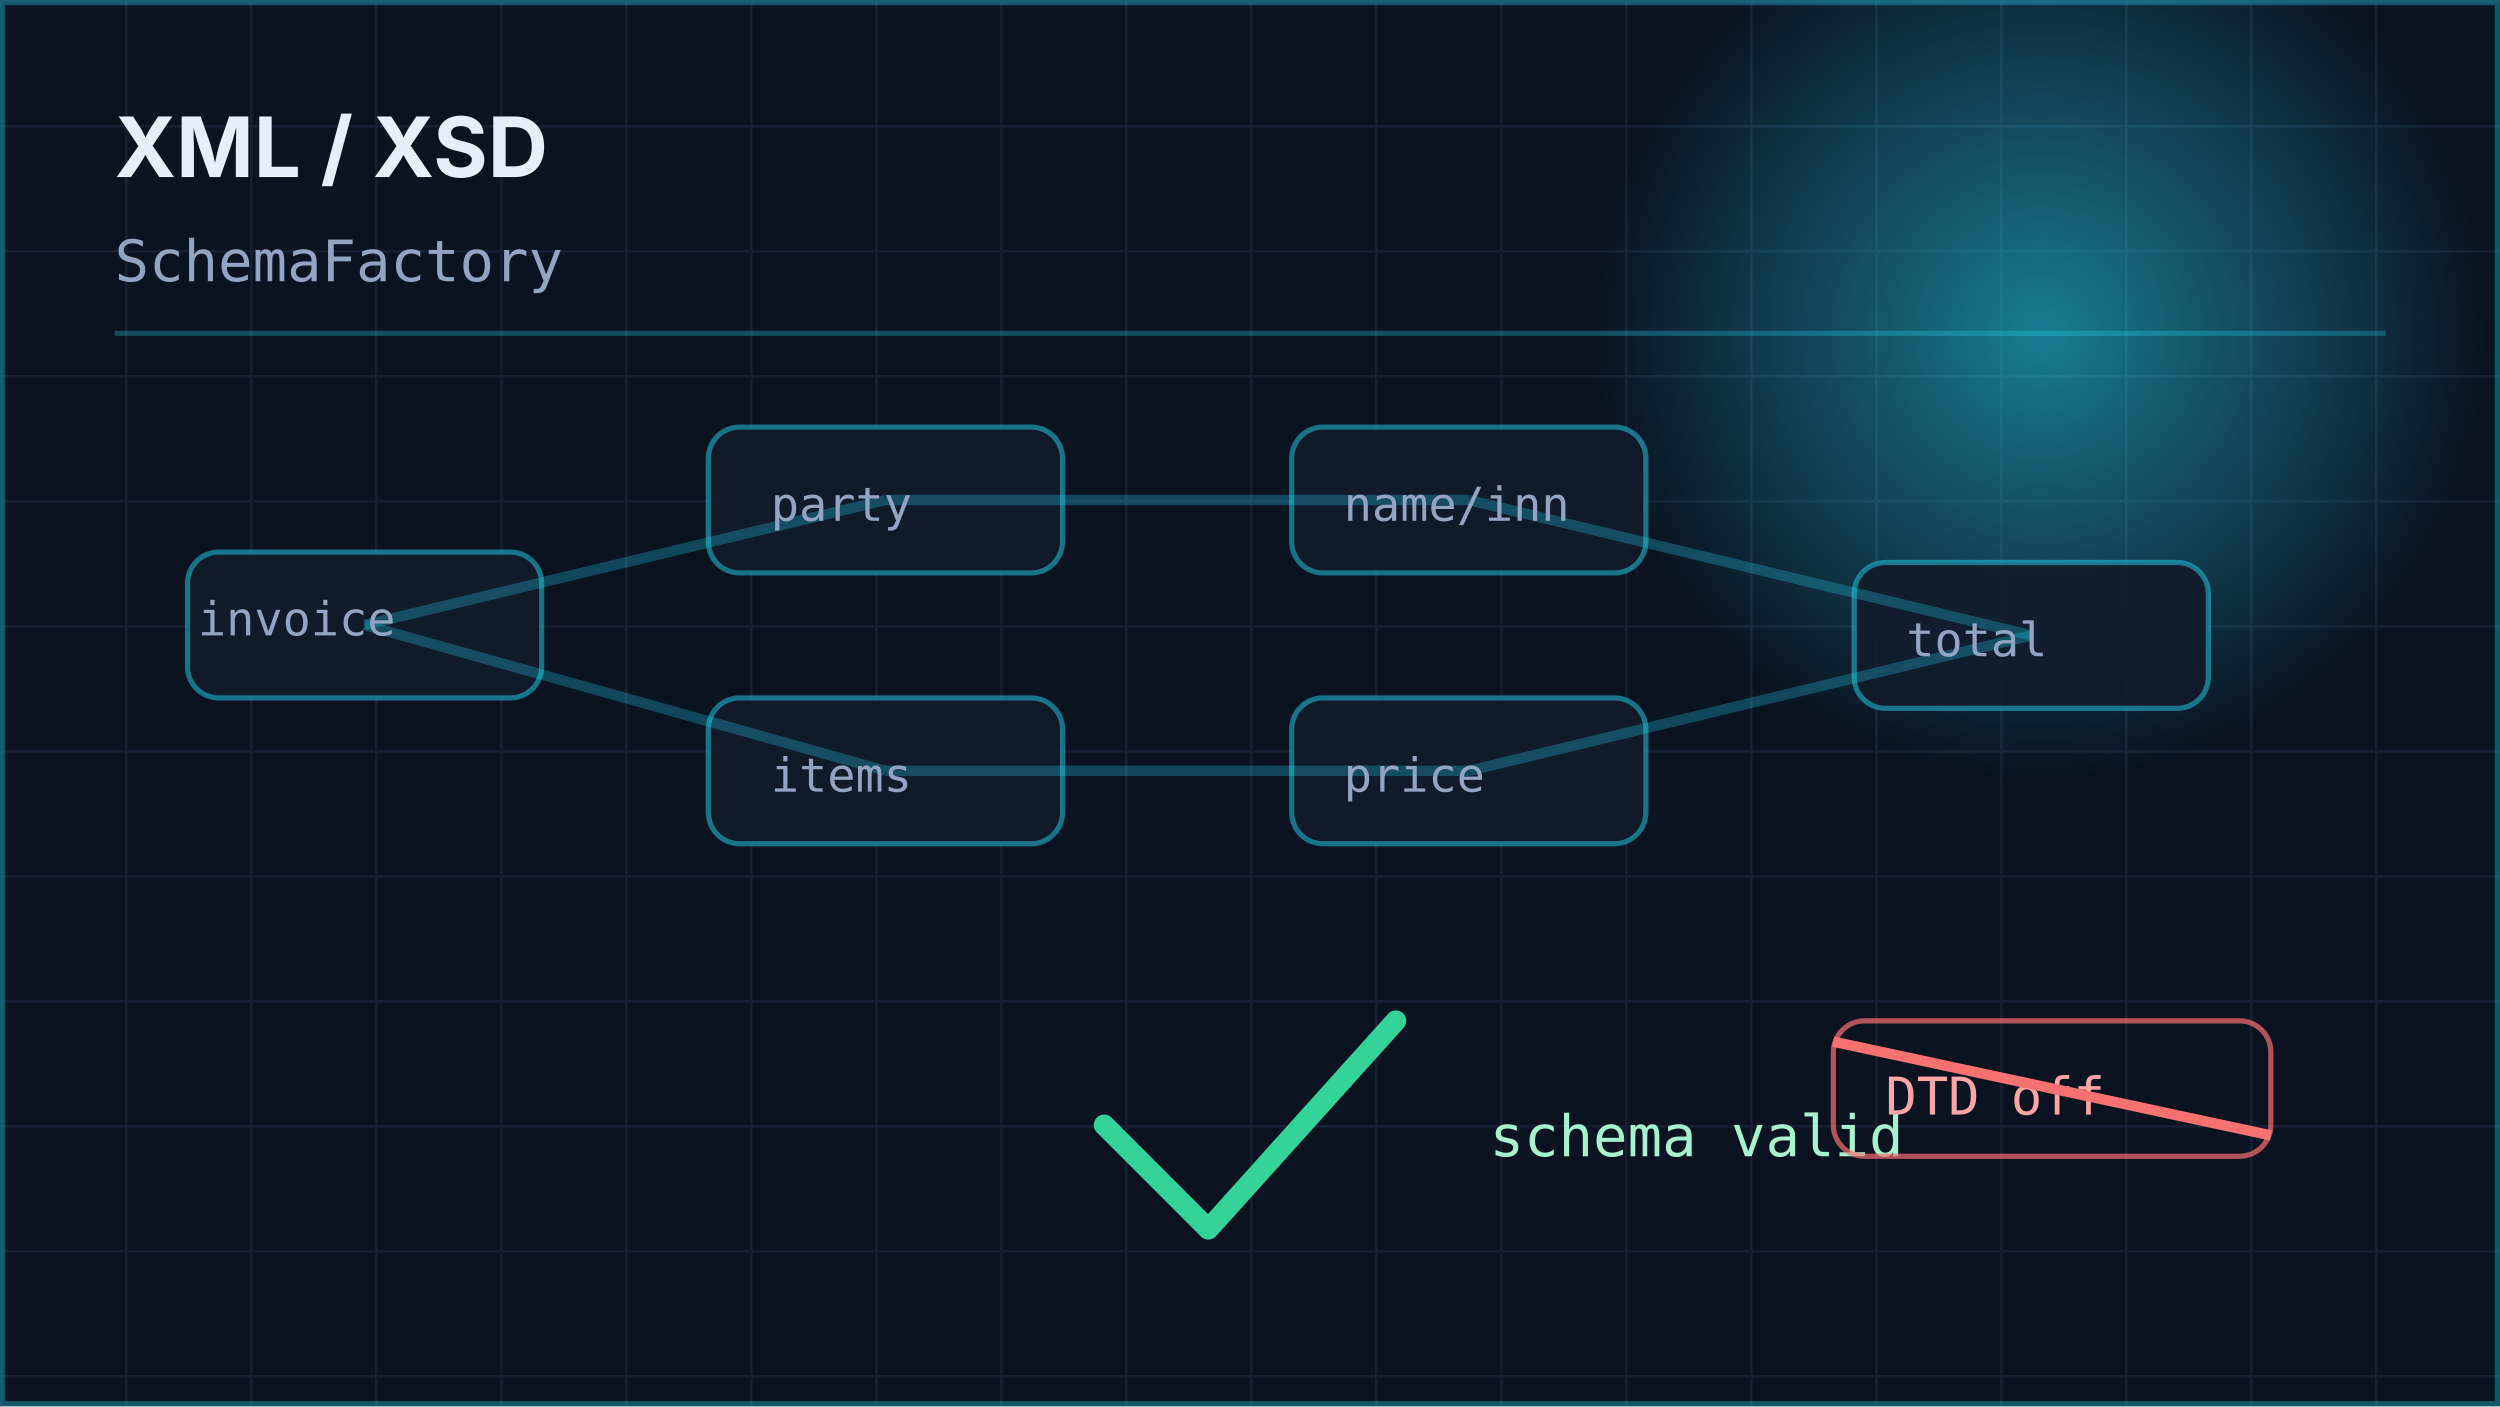
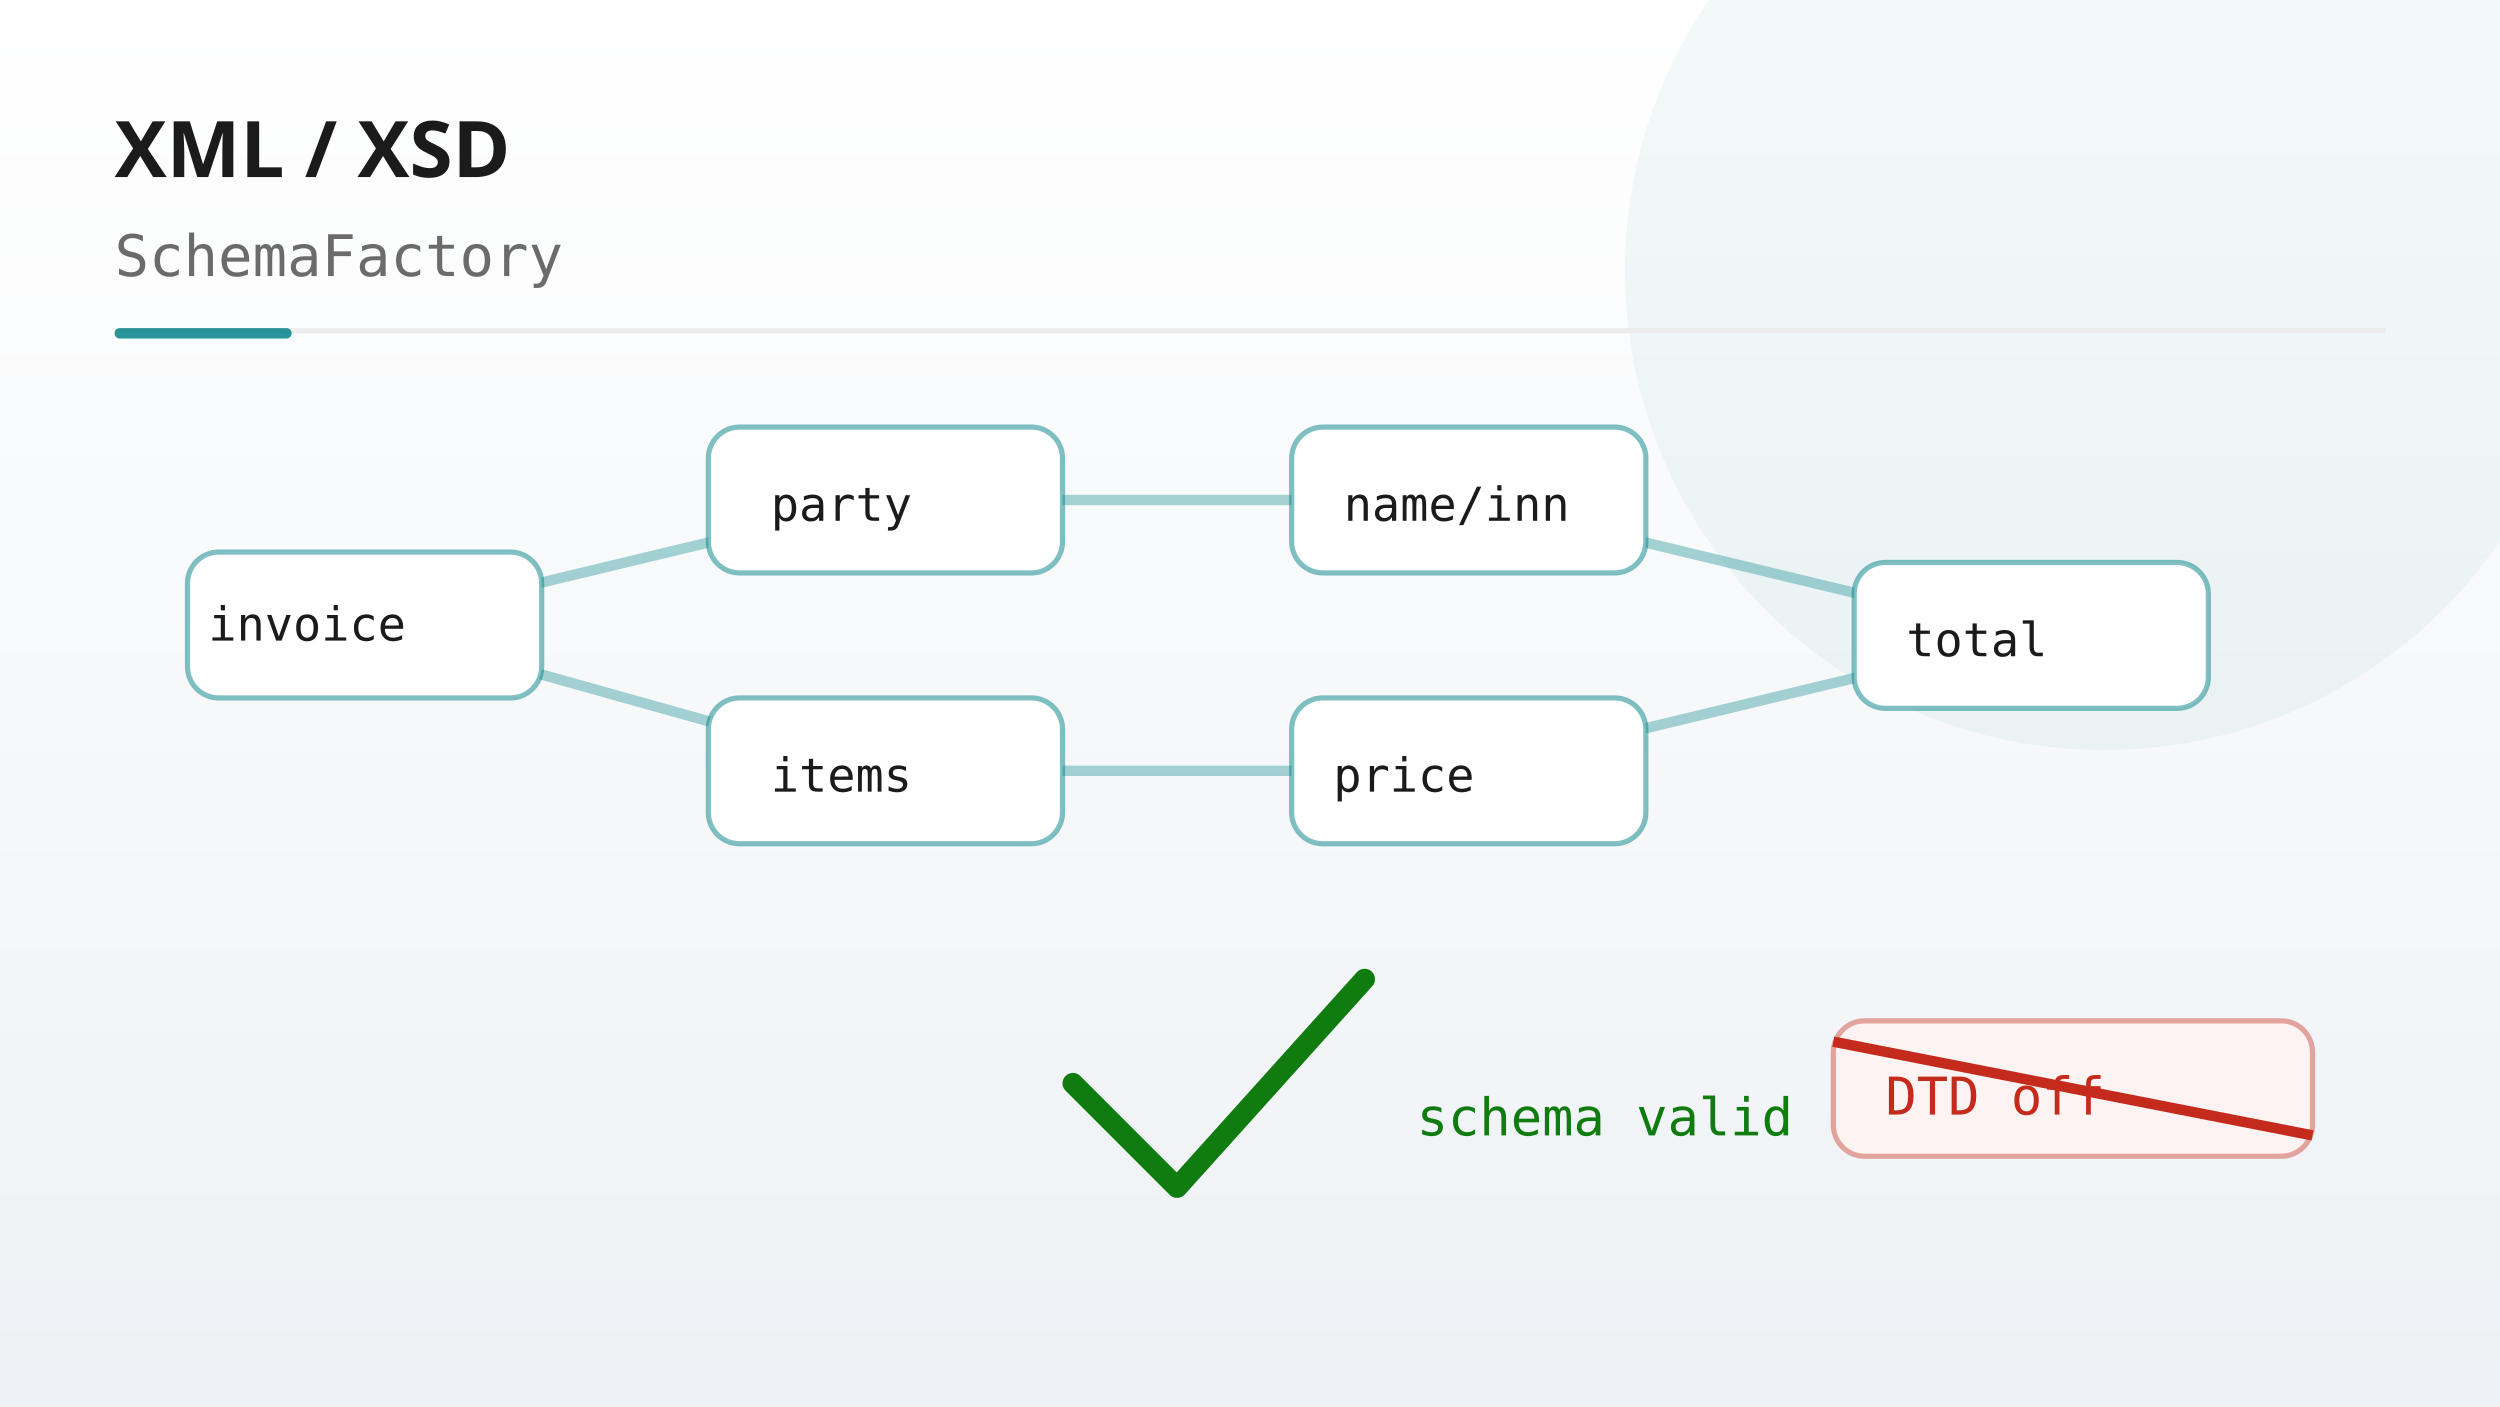
<svg xmlns="http://www.w3.org/2000/svg" viewBox="0 0 480 270" width="480" height="270" role="img" aria-label="XML / XSD">
  <defs>
-     <pattern id="grid-p6" width="24" height="24" patternUnits="userSpaceOnUse">
-       <path d="M24 0H0V24" fill="none" stroke="rgba(120, 160, 210, 0.10)" stroke-width="1" />
-     </pattern>
-     <radialGradient id="glow-p6" cx="50%" cy="50%" r="50%">
-       <stop offset="0%" stop-color="#22d3ee" stop-opacity="0.55" />
-       <stop offset="100%" stop-color="#22d3ee" stop-opacity="0" />
-     </radialGradient>
+     <linearGradient id="bg-p6" x1="0" y1="0" x2="0" y2="1">
+       <stop offset="0%" stop-color="#ffffff" />
+       <stop offset="100%" stop-color="#eef1f5" />
+     </linearGradient>
    <linearGradient id="line-p6" x1="0" y1="0" x2="1" y2="0">
-       <stop offset="0%" stop-color="#22d3ee" stop-opacity="0.15" />
-       <stop offset="50%" stop-color="#22d3ee" stop-opacity="0.9" />
-       <stop offset="100%" stop-color="#22d3ee" stop-opacity="0.15" />
+       <stop offset="0%" stop-color="#038387" stop-opacity="0.2" />
+       <stop offset="50%" stop-color="#038387" stop-opacity="0.9" />
+       <stop offset="100%" stop-color="#038387" stop-opacity="0.2" />
    </linearGradient>
-     <filter id="blur-p6" x="-40%" y="-40%" width="180%" height="180%">
-       <feGaussianBlur stdDeviation="5" />
+     <filter id="sh-p6" x="-20%" y="-20%" width="140%" height="160%">
+       <feDropShadow dx="0" dy="1" stdDeviation="2" flood-color="#0f172a" flood-opacity="0.10" />
    </filter>
  </defs>
-   <rect width="480" height="270" fill="#0b1220" />
-   <rect width="480" height="270" fill="url(#grid-p6)" />
-   <circle cx="392" cy="64" r="86" fill="url(#glow-p6)">
-     <animate attributeName="r" values="78;92;78" dur="6s" repeatCount="indefinite" />
-   </circle>
-   <rect x="0.5" y="0.5" width="479" height="269" fill="none" stroke="#22d3ee" stroke-opacity="0.35" />
-   <text x="22" y="34" font-family="Inter, 'Segoe UI', sans-serif" font-size="16" font-weight="700" fill="#e6eefc">XML / XSD</text>
-   <text x="22" y="54" font-family="'Cascadia Code', 'JetBrains Mono', Consolas, monospace" font-size="11" fill="#93a4c0">SchemaFactory</text>
-   <line x1="22" y1="64" x2="458" y2="64" stroke="#22d3ee" stroke-opacity="0.3" />
-   <rect x="36" y="106" width="68" height="28" rx="6" fill="rgba(18, 27, 43, 0.9)" stroke="#22d3ee" stroke-opacity="0.5">
-     <animate attributeName="stroke-opacity" values="0.2;0.85;0.2" dur="3s" begin="0.0s" repeatCount="indefinite" />
+   <rect width="480" height="270" fill="url(#bg-p6)" />
+   <circle cx="404" cy="52" r="92" fill="#038387" fill-opacity="0.05" />
+   <text x="22" y="34" font-family="'Segoe UI Variable Text', 'Segoe UI', system-ui, sans-serif" font-size="15" font-weight="600" fill="#1b1b1b">XML / XSD</text>
+   <text x="22" y="53" font-family="'Cascadia Code', 'Cascadia Mono', Consolas, monospace" font-size="11" fill="#6b6b6b">SchemaFactory</text>
+   <rect x="22" y="63" width="436" height="1" fill="#ececec" />
+   <rect x="22" y="63" width="34" height="2" rx="1" fill="#038387" fill-opacity="0.85" />
+   <line x1="70" y1="120" x2="170" y2="96" stroke="#038387" stroke-opacity="0.35" stroke-width="2" />
+   <line x1="70" y1="120" x2="170" y2="148" stroke="#038387" stroke-opacity="0.35" stroke-width="2" />
+   <line x1="170" y1="96" x2="282" y2="96" stroke="#038387" stroke-opacity="0.35" stroke-width="2" />
+   <line x1="170" y1="148" x2="282" y2="148" stroke="#038387" stroke-opacity="0.35" stroke-width="2" />
+   <line x1="282" y1="96" x2="390" y2="122" stroke="#038387" stroke-opacity="0.35" stroke-width="2" />
+   <line x1="282" y1="148" x2="390" y2="122" stroke="#038387" stroke-opacity="0.35" stroke-width="2" />
+   <rect x="36" y="106" width="68" height="28" rx="6" fill="#ffffff" stroke="#038387" stroke-opacity="0.5">
+     <animate attributeName="stroke-opacity" values="0.15;0.85;0.15" dur="3s" begin="0.0s" repeatCount="indefinite" />
  </rect>
-   <rect x="136" y="82" width="68" height="28" rx="6" fill="rgba(18, 27, 43, 0.9)" stroke="#22d3ee" stroke-opacity="0.5">
-     <animate attributeName="stroke-opacity" values="0.2;0.85;0.2" dur="3s" begin="0.25s" repeatCount="indefinite" />
+   <rect x="136" y="82" width="68" height="28" rx="6" fill="#ffffff" stroke="#038387" stroke-opacity="0.5">
+     <animate attributeName="stroke-opacity" values="0.15;0.85;0.15" dur="3s" begin="0.25s" repeatCount="indefinite" />
  </rect>
-   <rect x="136" y="134" width="68" height="28" rx="6" fill="rgba(18, 27, 43, 0.9)" stroke="#22d3ee" stroke-opacity="0.5">
-     <animate attributeName="stroke-opacity" values="0.2;0.85;0.2" dur="3s" begin="0.5s" repeatCount="indefinite" />
+   <rect x="136" y="134" width="68" height="28" rx="6" fill="#ffffff" stroke="#038387" stroke-opacity="0.5">
+     <animate attributeName="stroke-opacity" values="0.15;0.85;0.15" dur="3s" begin="0.5s" repeatCount="indefinite" />
  </rect>
-   <rect x="248" y="82" width="68" height="28" rx="6" fill="rgba(18, 27, 43, 0.9)" stroke="#22d3ee" stroke-opacity="0.5">
-     <animate attributeName="stroke-opacity" values="0.2;0.85;0.2" dur="3s" begin="0.75s" repeatCount="indefinite" />
+   <rect x="248" y="82" width="68" height="28" rx="6" fill="#ffffff" stroke="#038387" stroke-opacity="0.5">
+     <animate attributeName="stroke-opacity" values="0.15;0.85;0.15" dur="3s" begin="0.75s" repeatCount="indefinite" />
  </rect>
-   <rect x="248" y="134" width="68" height="28" rx="6" fill="rgba(18, 27, 43, 0.9)" stroke="#22d3ee" stroke-opacity="0.5">
-     <animate attributeName="stroke-opacity" values="0.2;0.85;0.2" dur="3s" begin="1.0s" repeatCount="indefinite" />
+   <rect x="248" y="134" width="68" height="28" rx="6" fill="#ffffff" stroke="#038387" stroke-opacity="0.5">
+     <animate attributeName="stroke-opacity" values="0.15;0.85;0.15" dur="3s" begin="1.0s" repeatCount="indefinite" />
  </rect>
-   <rect x="356" y="108" width="68" height="28" rx="6" fill="rgba(18, 27, 43, 0.9)" stroke="#22d3ee" stroke-opacity="0.5">
-     <animate attributeName="stroke-opacity" values="0.2;0.85;0.2" dur="3s" begin="1.25s" repeatCount="indefinite" />
+   <rect x="356" y="108" width="68" height="28" rx="6" fill="#ffffff" stroke="#038387" stroke-opacity="0.5">
+     <animate attributeName="stroke-opacity" values="0.15;0.85;0.15" dur="3s" begin="1.25s" repeatCount="indefinite" />
  </rect>
-   <line x1="70" y1="120" x2="170" y2="96" stroke="#22d3ee" stroke-opacity="0.28" stroke-width="2" />
-   <line x1="70" y1="120" x2="170" y2="148" stroke="#22d3ee" stroke-opacity="0.28" stroke-width="2" />
-   <line x1="170" y1="96" x2="282" y2="96" stroke="#22d3ee" stroke-opacity="0.28" stroke-width="2" />
-   <line x1="170" y1="148" x2="282" y2="148" stroke="#22d3ee" stroke-opacity="0.28" stroke-width="2" />
-   <line x1="282" y1="96" x2="390" y2="122" stroke="#22d3ee" stroke-opacity="0.28" stroke-width="2" />
-   <line x1="282" y1="148" x2="390" y2="122" stroke="#22d3ee" stroke-opacity="0.28" stroke-width="2" />
-   <text x="38" y="122" font-family="'Cascadia Code', 'JetBrains Mono', Consolas, monospace" font-size="9" fill="#93a4c0">invoice</text>
-   <text x="148" y="100" font-family="'Cascadia Code', 'JetBrains Mono', Consolas, monospace" font-size="9" fill="#93a4c0">party</text>
-   <text x="148" y="152" font-family="'Cascadia Code', 'JetBrains Mono', Consolas, monospace" font-size="9" fill="#93a4c0">items</text>
-   <text x="258" y="100" font-family="'Cascadia Code', 'JetBrains Mono', Consolas, monospace" font-size="9" fill="#93a4c0">name/inn</text>
-   <text x="258" y="152" font-family="'Cascadia Code', 'JetBrains Mono', Consolas, monospace" font-size="9" fill="#93a4c0">price</text>
-   <text x="366" y="126" font-family="'Cascadia Code', 'JetBrains Mono', Consolas, monospace" font-size="9" fill="#93a4c0">total</text>
-   <path d="M212 216 L232 236 L268 196" fill="none" stroke="#34d399" stroke-width="4" stroke-linecap="round" stroke-linejoin="round" stroke-dasharray="90 90">
+   <text x="40" y="123" font-family="'Cascadia Code', 'Cascadia Mono', Consolas, monospace" font-size="9" font-weight="400" fill="#1b1b1b">invoice</text>
+   <text x="148" y="100" font-family="'Cascadia Code', 'Cascadia Mono', Consolas, monospace" font-size="9" font-weight="400" fill="#1b1b1b">party</text>
+   <text x="148" y="152" font-family="'Cascadia Code', 'Cascadia Mono', Consolas, monospace" font-size="9" font-weight="400" fill="#1b1b1b">items</text>
+   <text x="258" y="100" font-family="'Cascadia Code', 'Cascadia Mono', Consolas, monospace" font-size="9" font-weight="400" fill="#1b1b1b">name/inn</text>
+   <text x="256" y="152" font-family="'Cascadia Code', 'Cascadia Mono', Consolas, monospace" font-size="9" font-weight="400" fill="#1b1b1b">price</text>
+   <text x="366" y="126" font-family="'Cascadia Code', 'Cascadia Mono', Consolas, monospace" font-size="9" font-weight="400" fill="#1b1b1b">total</text>
+   <path d="M206 208 L226 228 L262 188" fill="none" stroke="#107c10" stroke-width="4" stroke-linecap="round" stroke-linejoin="round" stroke-dasharray="90 90">
    <animate attributeName="stroke-dashoffset" values="90;0;0;90" keyTimes="0;0.45;0.8;1" dur="4s" repeatCount="indefinite" />
  </path>
-   <text x="286" y="222" font-family="'Cascadia Code', 'JetBrains Mono', Consolas, monospace" font-size="11" fill="#a7f3d0">schema valid</text>
+   <text x="272" y="218" font-family="'Cascadia Code', 'Cascadia Mono', Consolas, monospace" font-size="10" font-weight="400" fill="#107c10">schema valid</text>
  <g>
-     <rect x="352" y="196" width="84" height="26" rx="6" fill="none" stroke="#f87171" stroke-opacity="0.7" />
-     <text x="362" y="214" font-family="'Cascadia Code', 'JetBrains Mono', Consolas, monospace" font-size="10" fill="#fca5a5">DTD off</text>
-     <line x1="352" y1="200" x2="436" y2="218" stroke="#f87171" stroke-width="2">
-       <animate attributeName="opacity" values="0.1;1;0.1" dur="2.2s" repeatCount="indefinite" />
+     <rect x="352" y="196" width="92" height="26" rx="6" fill="#fdf3f2" stroke="#c42b1c" stroke-opacity="0.4" />
+     <text x="362" y="214" font-family="'Cascadia Code', 'Cascadia Mono', Consolas, monospace" font-size="10" fill="#c42b1c">DTD off</text>
+     <line x1="352" y1="200" x2="444" y2="218" stroke="#c42b1c" stroke-width="2">
+       <animate attributeName="opacity" values="0.15;1;0.15" dur="2.2s" repeatCount="indefinite" />
    </line>
  </g>
</svg>
